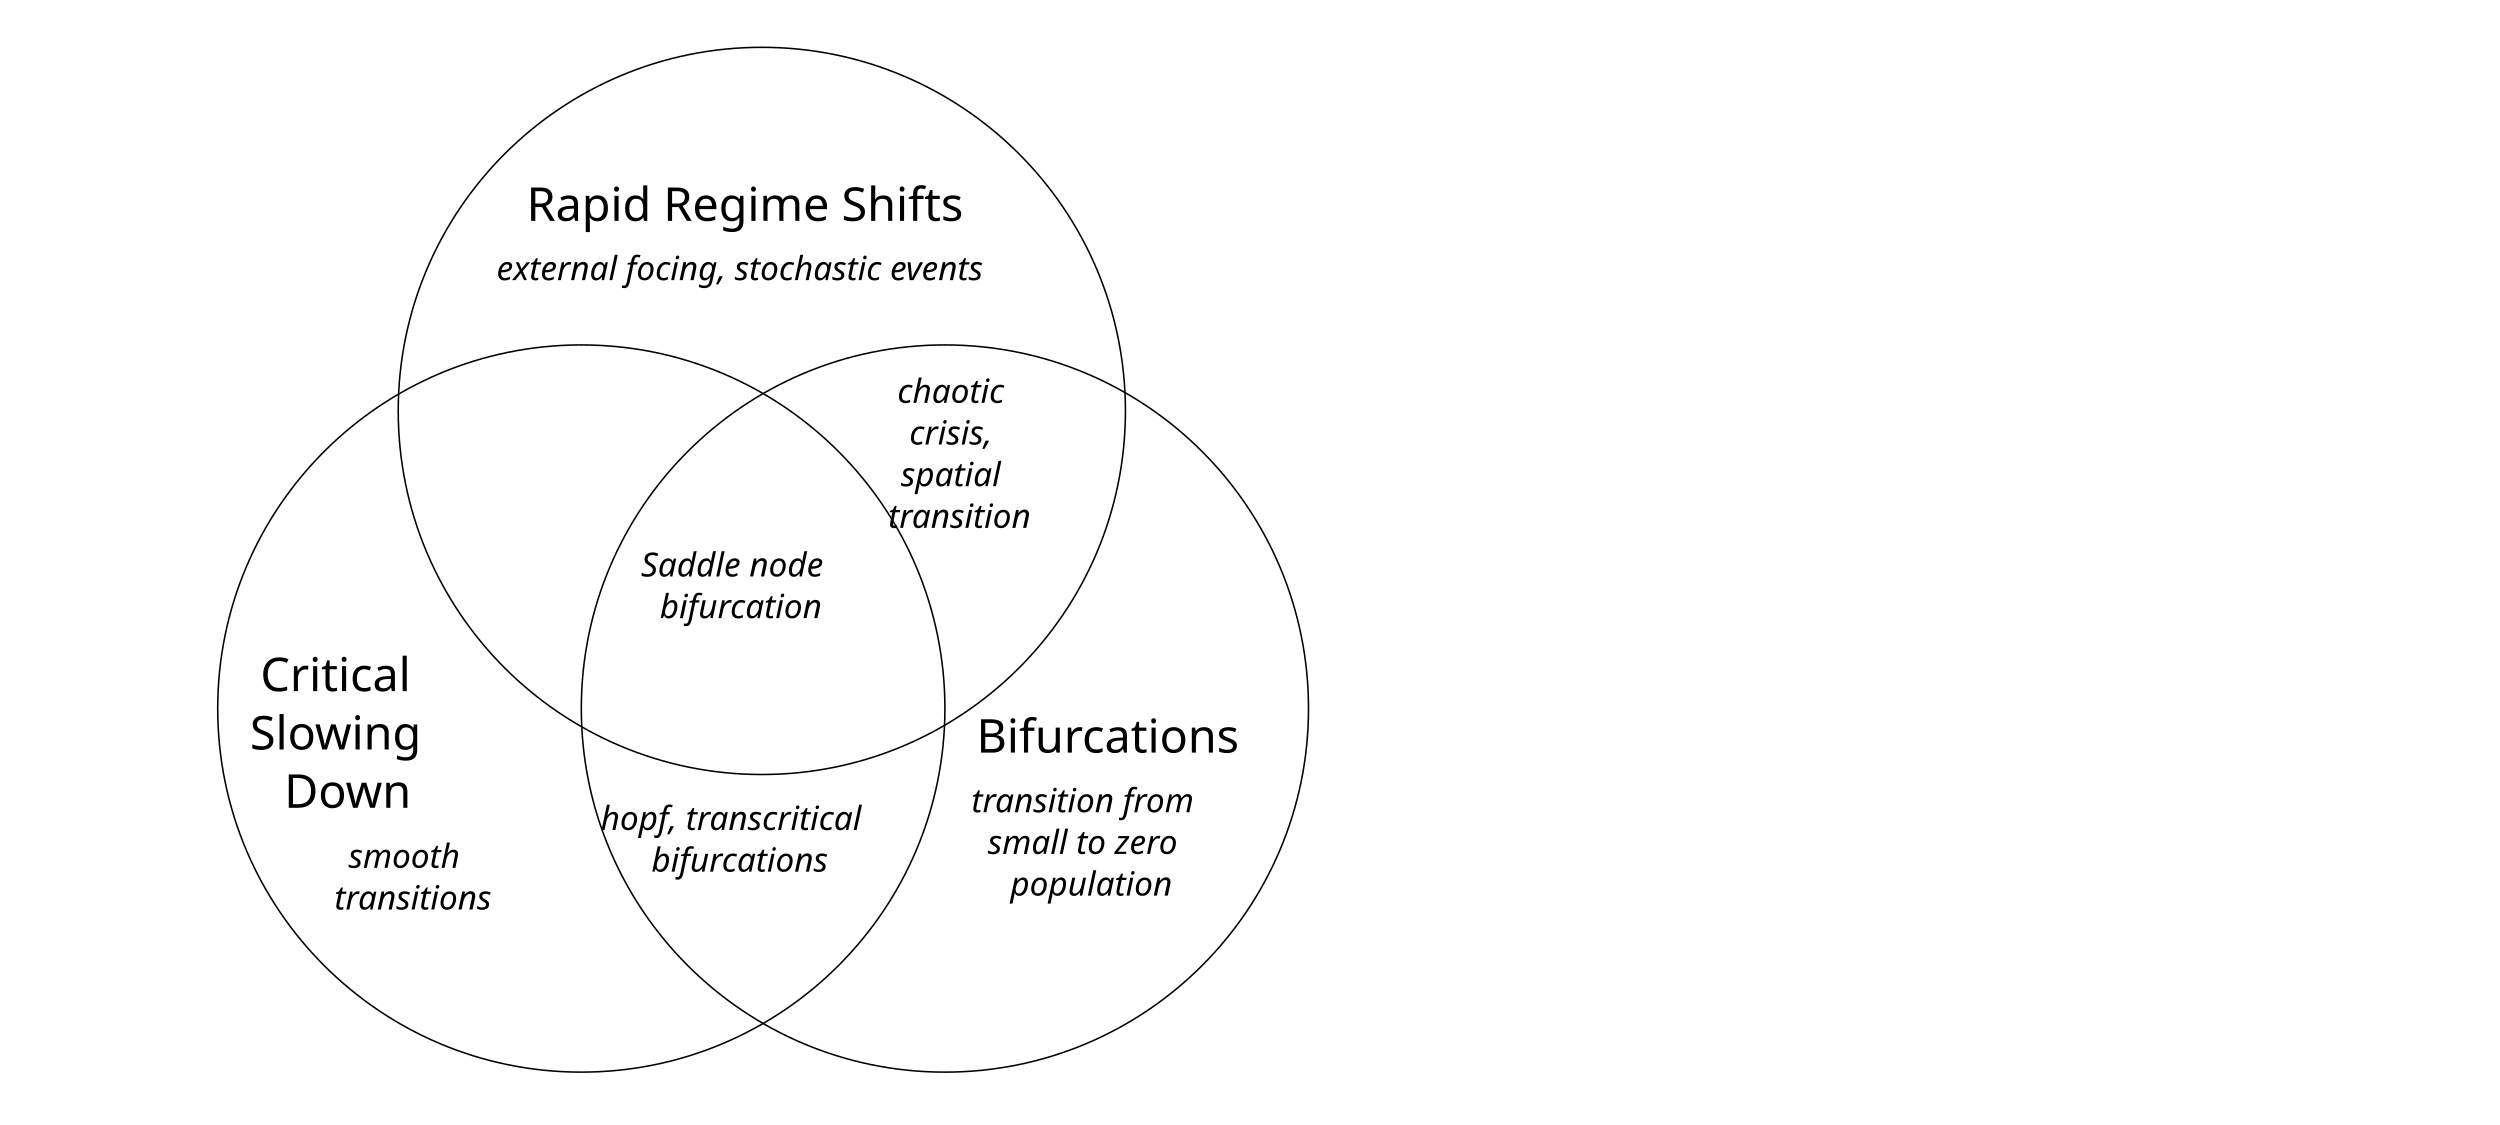
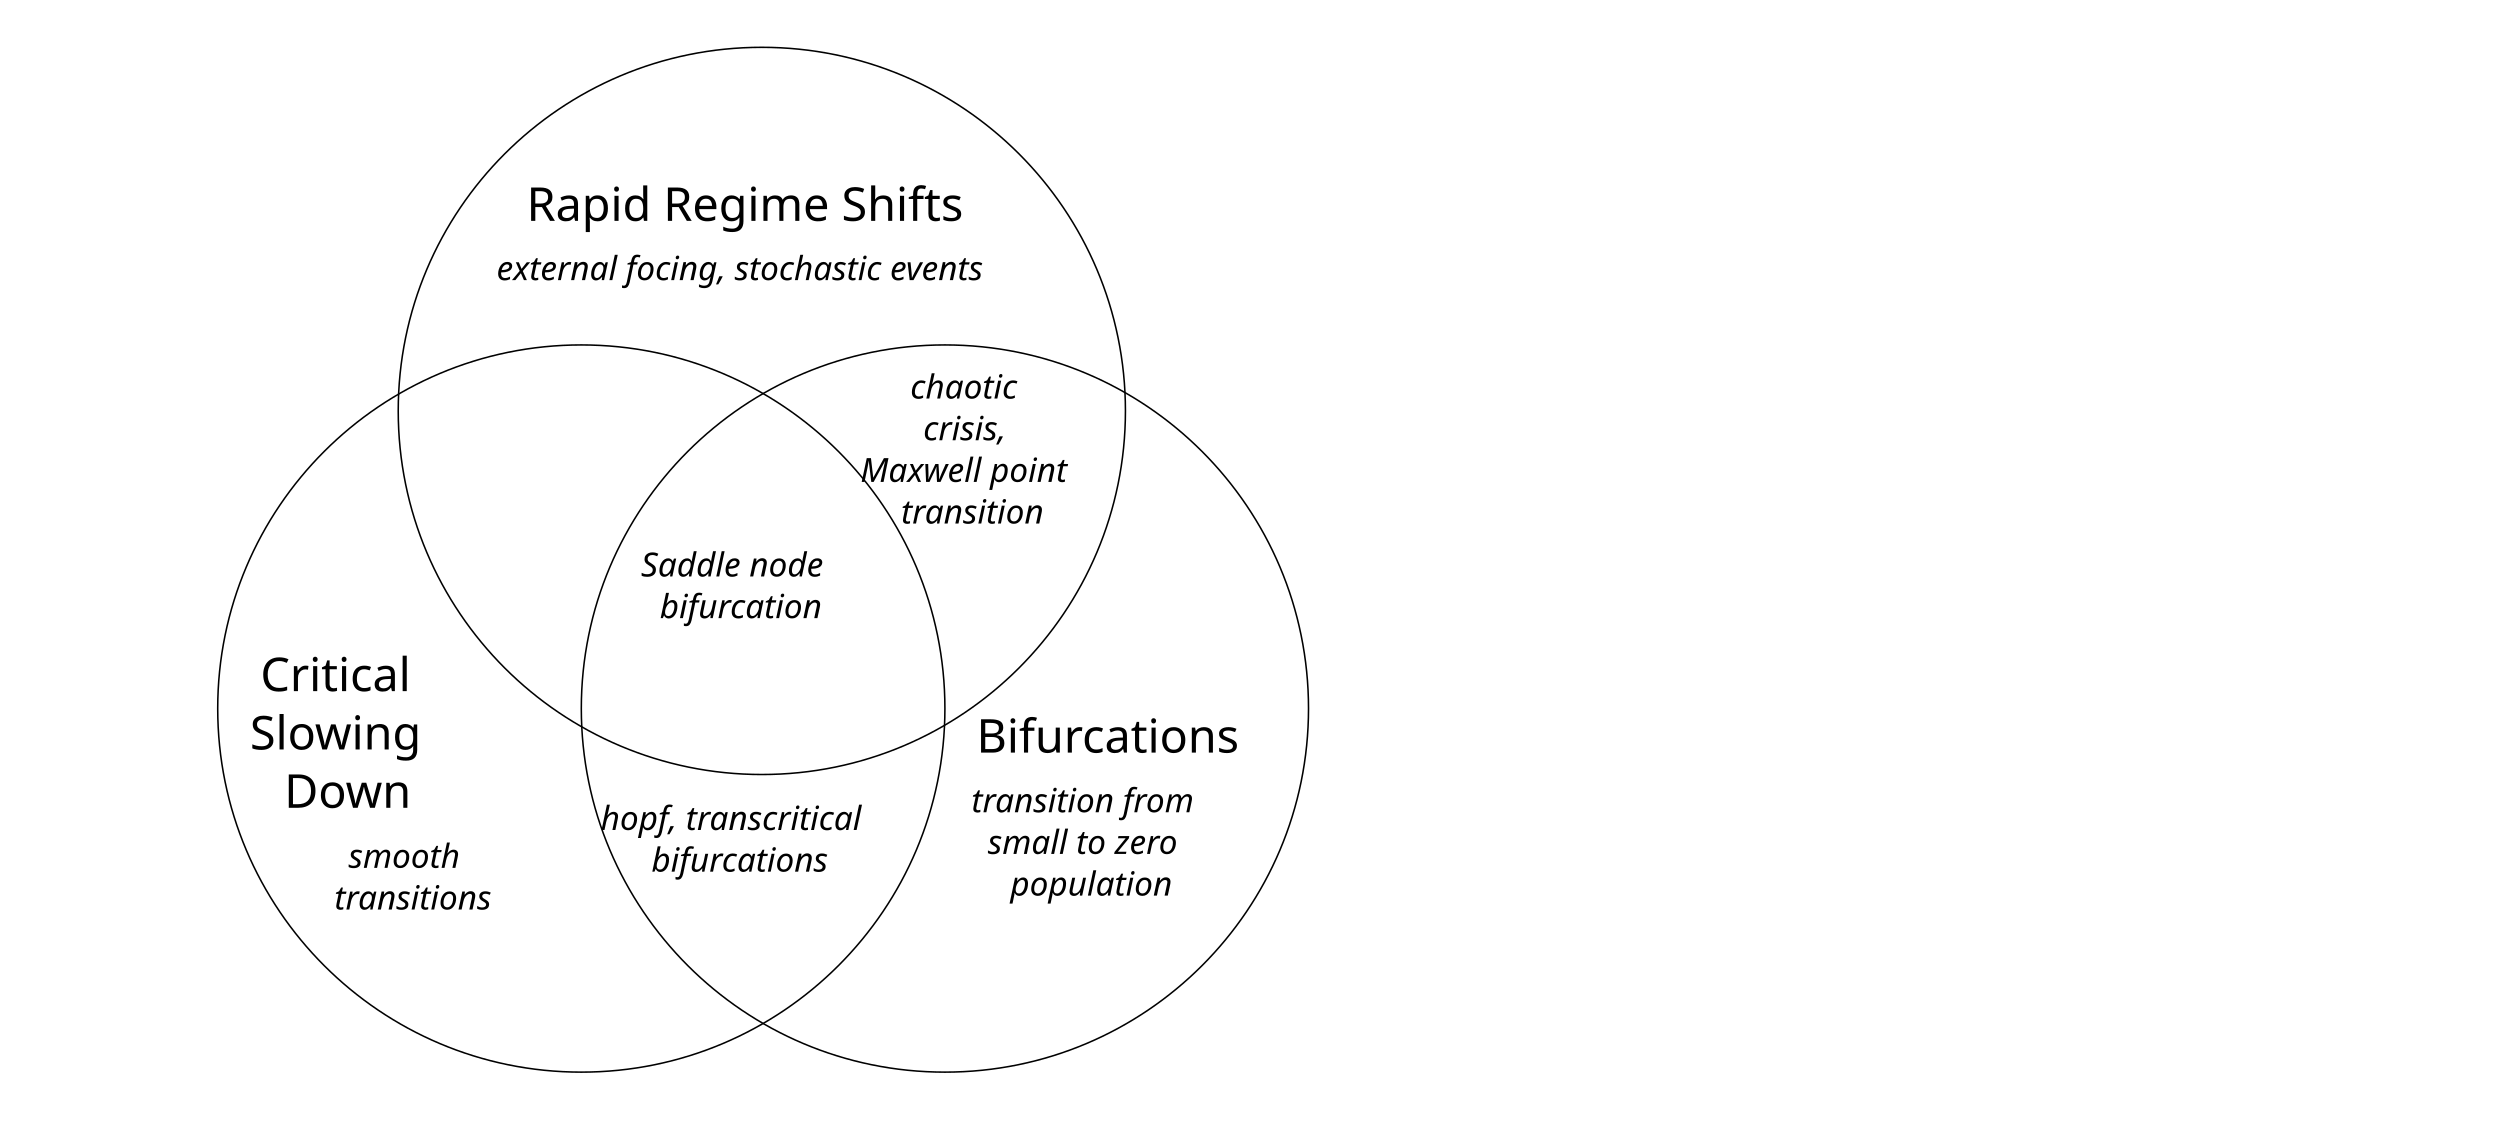
<svg xmlns="http://www.w3.org/2000/svg" id="svg2" version="1.1" width="1500" height="675" xml:space="preserve">
  <defs id="defs6">
    <clipPath clipPathUnits="userSpaceOnUse" id="clipPath18">
      <path d="m 0,2.324581e-5 720,0 0,540 L 0,540 0,2.324581e-5 z" id="path20" />
    </clipPath>
  </defs>
  <g id="g10" transform="matrix(1.25,0,0,-1.25,0,675)">
    <g id="g12" />
    <flowRoot xml:space="preserve" id="flowRoot3249" style="font-size:32px;font-style:normal;font-weight:normal;line-height:125%;letter-spacing:0px;word-spacing:0px;fill:#000000;fill-opacity:1;stroke:none;font-family:Sans" transform="matrix(0.8,0,0,-0.8,706.9077,503.7433)">
      <flowRegion id="flowRegion3251">
        <rect id="rect3253" width="383.141" height="991.042" x="-65.93" y="-2.184" />
      </flowRegion>
      <flowPara style="font-size:32px;font-style:normal;font-variant:normal;font-weight:normal;font-stretch:normal;font-family:Sans;-inkscape-font-specification:Sans" id="flowPara4715">I</flowPara>
-       <flowPara style="font-size:14px;font-style:normal;font-variant:normal;font-weight:normal;font-stretch:normal;font-family:Sans;-inkscape-font-specification:Sans" id="flowPara4717">Carpenter, Bennett, and Peterson (2006)</flowPara>
+       <flowPara style="font-size:14px;font-style:normal;font-variant:normal;font-weight:normal;font-stretch:normal;font-family:Sans;-inkscape-font-specification:Sans" id="flowPara4717">Carpenter and Brock (2006)</flowPara>
      <flowPara style="font-size:14px;font-style:normal;font-variant:normal;font-weight:normal;font-stretch:normal;font-family:Sans;-inkscape-font-specification:Sans" id="flowPara3546">Dakos et al. (2008)</flowPara>
      <flowPara style="font-size:14px;font-style:normal;font-variant:normal;font-weight:normal;font-stretch:normal;font-family:Sans;-inkscape-font-specification:Sans" id="flowPara3540">Guttal and Jayaprakash (2008)</flowPara>
      <flowPara style="font-size:14px;font-style:normal;font-variant:normal;font-weight:normal;font-stretch:normal;font-family:Sans;-inkscape-font-specification:Sans" id="flowPara3548">Dakos et al. (2009)</flowPara>
      <flowPara style="font-size:14px;font-style:normal;font-variant:normal;font-weight:normal;font-stretch:normal;font-family:Sans;-inkscape-font-specification:Sans" id="flowPara3544">Scheffer et al. (2009)</flowPara>
      <flowPara id="flowPara3263" style="font-size:14px;font-style:normal;font-variant:normal;font-weight:normal;font-stretch:normal;font-family:Sans;-inkscape-font-specification:Sans">Carpenter (2011)</flowPara>
      <flowPara style="font-size:14px;font-style:normal;font-variant:normal;font-weight:normal;font-stretch:normal;font-family:Sans;-inkscape-font-specification:Sans" id="flowPara3550">Seekell, Carpenter, and Pace (2011)</flowPara>
      <flowPara style="font-size:14px;font-style:normal;font-variant:normal;font-weight:normal;font-stretch:normal;font-family:Sans;-inkscape-font-specification:Sans" id="flowPara3371">Veraart et al. (2011)</flowPara>
      <flowPara style="font-size:14px;font-style:normal;font-variant:normal;font-weight:normal;font-stretch:normal;font-family:Sans;-inkscape-font-specification:Sans" id="flowPara3373">Boettiger and Hastings (2012)</flowPara>
      <flowPara style="font-size:14px;font-style:normal;font-variant:normal;font-weight:normal;font-stretch:normal;font-family:Sans;-inkscape-font-specification:Sans" id="flowPara3560">Brock and Carpenter (2012)</flowPara>
      <flowPara style="font-size:14px;font-style:normal;font-variant:normal;font-weight:normal;font-stretch:normal;font-family:Sans;-inkscape-font-specification:Sans" id="flowPara3556">Dai et al. (2012) </flowPara>
      <flowPara style="font-size:14px;font-style:normal;font-variant:normal;font-weight:normal;font-stretch:normal;font-family:Sans;-inkscape-font-specification:Sans" id="flowPara3375">Dakos et al. (2012)</flowPara>
      <flowPara style="font-size:14px;font-style:normal;font-variant:normal;font-weight:normal;font-stretch:normal;font-family:Sans;-inkscape-font-specification:Sans" id="flowPara3566">Lade and Gross (2012) </flowPara>
      <flowPara style="font-size:14px;font-style:normal;font-variant:normal;font-weight:normal;font-stretch:normal;font-family:Sans;-inkscape-font-specification:Sans" id="flowPara3381">Perretti and Munch (2012)</flowPara>
      <flowPara style="font-size:14px;font-style:normal;font-variant:normal;font-weight:normal;font-stretch:normal;font-family:Sans;-inkscape-font-specification:Sans" id="flowPara3570">Scheffer et al. (2012)</flowPara>
      <flowPara style="font-size:14px;font-style:normal;font-variant:normal;font-weight:normal;font-stretch:normal;font-family:Sans;-inkscape-font-specification:Sans" id="flowPara3572">Wang et al. (2012)</flowPara>
      <flowPara style="font-size:12px;font-style:normal;font-variant:normal;font-weight:normal;font-stretch:normal;font-family:Sans;-inkscape-font-specification:Sans" id="flowPara3383" />
      <flowPara style="font-size:32px;font-style:normal;font-variant:normal;font-weight:normal;font-stretch:normal;font-family:Sans;-inkscape-font-specification:Sans" id="flowPara4703">II</flowPara>
      <flowPara style="font-size:14px;font-style:normal;font-variant:normal;font-weight:normal;font-stretch:normal;font-family:Sans;-inkscape-font-specification:Sans" id="flowPara3401">Hastings et al. (1993)</flowPara>
      <flowPara style="font-size:14px;font-style:normal;font-variant:normal;font-weight:normal;font-stretch:normal;font-family:Sans;-inkscape-font-specification:Sans" id="flowPara3596">Schreiber (2003) </flowPara>
      <flowPara style="font-size:14px;font-style:normal;font-variant:normal;font-weight:normal;font-stretch:normal;font-family:Sans;-inkscape-font-specification:Sans" id="flowPara3590">Rietkerk and van de Koppel (2008)</flowPara>
      <flowPara style="font-size:14px;font-style:normal;font-variant:normal;font-weight:normal;font-stretch:normal;font-family:Sans;-inkscape-font-specification:Sans" id="flowPara3598">Schreiber and Rudolf (2008)</flowPara>
      <flowPara style="font-size:14px;font-style:normal;font-variant:normal;font-weight:normal;font-stretch:normal;font-family:Sans;-inkscape-font-specification:Sans" id="flowPara3405">Hastings and Wysham (2010)</flowPara>
      <flowPara style="font-size:14px;font-style:normal;font-variant:normal;font-weight:normal;font-stretch:normal;font-family:Sans;-inkscape-font-specification:Sans" id="flowPara3600">Bel, Hagberg, and Meron (2012)</flowPara>
      <flowPara style="font-size:12px;font-style:normal;font-variant:normal;font-weight:normal;font-stretch:normal;font-family:Sans;-inkscape-font-specification:Sans" id="flowPara3594" />
      <flowPara style="font-size:12px;font-style:normal;font-variant:normal;font-weight:normal;font-stretch:normal;font-family:Sans;-inkscape-font-specification:Sans" id="flowPara3407" />
      <flowPara style="font-size:12px;font-style:normal;font-variant:normal;font-weight:normal;font-stretch:normal;font-family:Sans;-inkscape-font-specification:Sans" id="flowPara3409" />
      <flowPara style="font-size:12px;font-style:normal;font-variant:normal;font-weight:normal;font-stretch:normal;font-family:Sans;-inkscape-font-specification:Sans" id="flowPara3411" />
      <flowPara style="font-size:12px" id="flowPara3447" />
      <flowPara id="flowPara3265" style="font-size:12px" />
      <flowPara id="flowPara3267" style="font-size:12px" />
      <flowPara id="flowPara3269" style="font-size:12px" />
      <flowPara id="flowPara3271" style="font-size:12px" />
      <flowPara id="flowPara3273" style="font-size:12px" />
      <flowPara id="flowPara3275" style="font-size:12px" />
      <flowPara id="flowPara3277" style="font-size:12px" />
      <flowPara id="flowPara3279" style="font-size:12px" />
      <flowPara id="flowPara3281" style="font-size:12px" />
      <flowPara id="flowPara3283" style="font-size:12px" />
      <flowPara id="flowPara3285" style="font-size:12px" />
      <flowPara id="flowPara3287" style="font-size:12px" />
      <flowPara id="flowPara3289" style="font-size:12px" />
      <flowPara id="flowPara3291" style="font-size:12px" />
      <flowPara id="flowPara3293" style="font-size:12px" />
      <flowPara id="flowPara3295" style="font-size:12px" />
      <flowPara id="flowPara3297" style="font-size:12px" />
      <flowPara id="flowPara3299" style="font-size:12px" />
      <flowPara id="flowPara3301" style="font-size:12px" />
      <flowPara id="flowPara3303" style="font-size:12px" />
      <flowPara id="flowPara3305" style="font-size:12px" />
      <flowPara id="flowPara3307" style="font-size:12px" />
      <flowPara id="flowPara3309" style="font-size:12px" />
      <flowPara id="flowPara3311" style="font-size:12px" />
      <flowPara id="flowPara3313" style="font-size:12px" />
      <flowPara id="flowPara3315" style="font-size:12px" />
      <flowPara id="flowPara3317" style="font-size:12px" />
      <flowPara id="flowPara3319" style="font-size:12px" />
      <flowPara id="flowPara3321" style="font-size:12px" />
      <flowPara id="flowPara3323" style="font-size:12px" />
      <flowPara id="flowPara3325" style="font-size:12px" />
      <flowPara id="flowPara3327" style="font-size:12px" />
      <flowPara id="flowPara3329" style="font-size:12px" />
      <flowPara id="flowPara3331" style="font-size:12px" />
      <flowPara id="flowPara3333" style="font-size:12px" />
      <flowPara id="flowPara3335" style="font-size:12px" />
      <flowPara id="flowPara3337" style="font-size:12px" />
      <flowPara id="flowPara3339" style="font-size:12px" />
      <flowPara id="flowPara3341" style="font-size:12px" />
      <flowPara id="flowPara3343" style="font-size:12px" />
      <flowPara id="flowPara3345" style="font-size:12px" />
      <flowPara id="flowPara3347" style="font-size:12px" />
      <flowPara id="flowPara3349" style="font-size:12px" />
      <flowPara id="flowPara3351" style="font-size:12px" />
      <flowPara id="flowPara3353" style="font-size:12px" />
      <flowPara id="flowPara3355" style="font-size:12px" />
      <flowPara id="flowPara3357" style="font-size:12px" />
      <flowPara id="flowPara3359" style="font-size:12px" />
      <flowPara id="flowPara3361" style="font-size:12px" />
      <flowPara id="flowPara3363" style="font-size:12px" />
      <flowPara id="flowPara3365" style="font-size:12px" />
    </flowRoot>
    <g id="g24" transform="matrix(7.874014e-5,0,0,-7.874014e-5,187.9513,523.688)">
      <path d="M 40639.995,2297787.1 C 40639.995,1073644.4 1033004,81280.395 2257147,81280.395 c 1224143,0 2216507,992364.005 2216507,2216506.705 C 4473654,3521930 3481290,4514294 2257147,4514294 1033004,4514294 40639.995,3521930 40639.995,2297787.1 z" style="fill:none;stroke:#000000;stroke-width:9525;stroke-linecap:butt;stroke-linejoin:round;stroke-miterlimit:10;stroke-opacity:1;stroke-dasharray:none" id="path26" />
    </g>
    <g id="g28" transform="matrix(7.874014e-5,0,0,-7.874014e-5,104.5006,374.4317)">
      <path d="M -0.05,2216507 C -0.05,992363.9 992363.9,-0.148 2216507,-0.148 3440650,-0.148 4433014,992363.9 4433014,2216507 c 0,1224143 -992364,2216507 -2216507,2216507 C 992363.9,4433014 -0.05,3440650 -0.05,2216507 z" style="fill:none;stroke:#000000;stroke-width:9525;stroke-linecap:butt;stroke-linejoin:round;stroke-miterlimit:10;stroke-opacity:1;stroke-dasharray:none" id="path30" />
    </g>
    <g id="g32" transform="matrix(7.874014e-5,0,0,-7.874014e-5,279.0286,374.4317)">
      <path d="M -0.139,2216507 C -0.139,992363.9 992363.9,-0.148 2216507,-0.148 3440650,-0.148 4433014,992363.9 4433014,2216507 c 0,1224143 -992364,2216507 -2216507,2216507 C 992363.9,4433014 -0.139,3440650 -0.139,2216507 z" style="fill:none;stroke:#000000;stroke-width:9525;stroke-linecap:butt;stroke-linejoin:round;stroke-miterlimit:10;stroke-opacity:1;stroke-dasharray:none" id="path34" />
    </g>
    <g id="g168" transform="translate(355.2669,216.0774)">
      <text transform="matrix(1,0,0,-1,0,-18)" id="text170">
        <tspan style="font-size:18px;font-variant:normal;font-weight:300;writing-mode:lr-tb;fill:#000000;fill-opacity:1;fill-rule:nonzero;stroke:none;font-family:Lato;-inkscape-font-specification:Lato-Light" id="tspan172" x="0" y="0" />
      </text>
      <text transform="matrix(1,0,0,-1,21.24,-18)" id="text174">
        <tspan style="font-size:18px;font-variant:normal;font-weight:300;writing-mode:lr-tb;fill:#000000;fill-opacity:1;fill-rule:nonzero;stroke:none;font-family:Lato;-inkscape-font-specification:Lato-Light" x="0" y="0" id="tspan176"> </tspan>
      </text>
    </g>
    <g id="g178" transform="translate(465.8463,287.0844)">
      <text transform="matrix(1,0,0,-1,0,-18)" id="text180">
        <tspan style="font-size:18px;font-variant:normal;font-weight:300;writing-mode:lr-tb;fill:#000000;fill-opacity:1;fill-rule:nonzero;stroke:none;font-family:Lato;-inkscape-font-specification:Lato-Light" id="tspan182" x="0" y="0" />
      </text>
      <text transform="matrix(1,0,0,-1,21.24,-18)" id="text184">
        <tspan style="font-size:18px;font-variant:normal;font-weight:300;writing-mode:lr-tb;fill:#000000;fill-opacity:1;fill-rule:nonzero;stroke:none;font-family:Lato;-inkscape-font-specification:Lato-Light" x="0" y="0" id="tspan186"> </tspan>
      </text>
    </g>
    <g id="g188" transform="translate(355.2669,110.8597)">
      <text transform="matrix(1,0,0,-1,0,-18)" id="text190">
        <tspan style="font-size:18px;font-variant:normal;font-weight:300;writing-mode:lr-tb;fill:#000000;fill-opacity:1;fill-rule:nonzero;stroke:none;font-family:Lato;-inkscape-font-specification:Lato-Light" x="0" y="0" id="tspan192" />
      </text>
      <text transform="matrix(1,0,0,-1,21.24,-18)" id="text194">
        <tspan style="font-size:18px;font-variant:normal;font-weight:300;writing-mode:lr-tb;fill:#000000;fill-opacity:1;fill-rule:nonzero;stroke:none;font-family:Lato;-inkscape-font-specification:Lato-Light" x="0" y="0" id="tspan196"> </tspan>
      </text>
    </g>
    <g id="g198" transform="translate(217.3797,75.88024)">
      <text transform="matrix(1,0,0,-1,0,-18)" id="text200">
        <tspan style="font-size:18px;font-variant:normal;font-weight:300;writing-mode:lr-tb;fill:#000000;fill-opacity:1;fill-rule:nonzero;stroke:none;font-family:Lato;-inkscape-font-specification:Lato-Light" x="0" id="tspan202" y="0" />
      </text>
      <text transform="matrix(1,0,0,-1,21.24,-18)" id="text204">
        <tspan style="font-size:18px;font-variant:normal;font-weight:300;writing-mode:lr-tb;fill:#000000;fill-opacity:1;fill-rule:nonzero;stroke:none;font-family:Lato;-inkscape-font-specification:Lato-Light" x="0" y="0" id="tspan206"> </tspan>
      </text>
    </g>
    <g id="g208" transform="translate(354.5861,395.3481)">
      <text transform="matrix(1,0,0,-1,0,-18)" id="text210">
        <tspan style="font-size:18px;font-variant:normal;font-weight:300;writing-mode:lr-tb;fill:#000000;fill-opacity:1;fill-rule:nonzero;stroke:none;font-family:Lato;-inkscape-font-specification:Lato-Light" id="tspan212" x="0" y="0" />
      </text>
      <text transform="matrix(1,0,0,-1,21.24,-18)" id="text214">
        <tspan style="font-size:18px;font-variant:normal;font-weight:300;writing-mode:lr-tb;fill:#000000;fill-opacity:1;fill-rule:nonzero;stroke:none;font-family:Lato;-inkscape-font-specification:Lato-Light" x="0" y="0" id="tspan216"> </tspan>
      </text>
    </g>
    <g id="g218" transform="translate(522.3455,87.90616)">
      <text transform="matrix(1,0,0,-1,0,-18)" id="text220">
        <tspan style="font-size:18px;font-variant:normal;font-weight:300;writing-mode:lr-tb;fill:#000000;fill-opacity:1;fill-rule:nonzero;stroke:none;font-family:Lato;-inkscape-font-specification:Lato-Light" x="0" y="0" id="tspan222" />
      </text>
      <text transform="matrix(1,0,0,-1,21.24,-18)" id="text224">
        <tspan style="font-size:18px;font-variant:normal;font-weight:300;writing-mode:lr-tb;fill:#000000;fill-opacity:1;fill-rule:nonzero;stroke:none;font-family:Lato;-inkscape-font-specification:Lato-Light" x="0" y="0" id="tspan226"> </tspan>
      </text>
    </g>
    <flowRoot xml:space="preserve" id="flowRoot3209" style="font-size:32px;font-style:normal;font-variant:normal;font-weight:normal;font-stretch:normal;text-align:start;line-height:125%;letter-spacing:0px;word-spacing:0px;writing-mode:lr-tb;text-anchor:start;fill:#000000;fill-opacity:1;stroke:none;font-family:Sans;-inkscape-font-specification:Sans" transform="matrix(0.8,0,0,-0.8,11.0606,542.3314)">
      <flowRegion id="flowRegion3211">
        <rect id="rect3213" width="52.151" height="44.249" x="429.061" y="179.565" style="font-size:32px;font-style:normal;font-variant:normal;font-weight:normal;font-stretch:normal;text-align:start;line-height:125%;writing-mode:lr-tb;text-anchor:start;font-family:Sans;-inkscape-font-specification:Sans" />
      </flowRegion>
      <flowPara id="flowPara3215">VI</flowPara>
    </flowRoot>
    <flowRoot xml:space="preserve" id="flowRoot3217" style="font-size:32px;font-style:normal;font-variant:normal;font-weight:normal;font-stretch:normal;text-align:start;line-height:125%;letter-spacing:0px;word-spacing:0px;writing-mode:lr-tb;text-anchor:start;fill:#000000;fill-opacity:1;stroke:none;font-family:Sans;-inkscape-font-specification:Sans" transform="matrix(0.8,0,0,-0.8,19.41608,522.022)">
      <flowRegion id="flowRegion3219">
        <rect id="rect3221" width="65.584" height="52.941" x="558.648" y="308.363" style="font-size:32px;font-style:normal;font-variant:normal;font-weight:normal;font-stretch:normal;text-align:start;line-height:125%;writing-mode:lr-tb;text-anchor:start;font-family:Sans;-inkscape-font-specification:Sans" />
      </flowRegion>
      <flowPara id="flowPara3223">II</flowPara>
    </flowRoot>
    <flowRoot xml:space="preserve" id="flowRoot3225" style="font-size:32px;font-style:normal;font-variant:normal;font-weight:normal;font-stretch:normal;text-align:start;line-height:125%;letter-spacing:0px;word-spacing:0px;writing-mode:lr-tb;text-anchor:start;fill:#000000;fill-opacity:1;stroke:none;font-family:Sans;-inkscape-font-specification:Sans" transform="matrix(0.8,0,0,-0.8,-15.92508,366.9649)">
      <flowRegion id="flowRegion3227">
        <rect id="rect3229" width="75.856" height="70.325" x="667.691" y="340.759" style="font-size:32px;font-style:normal;font-variant:normal;font-weight:normal;font-stretch:normal;text-align:start;line-height:125%;writing-mode:lr-tb;text-anchor:start;font-family:Sans;-inkscape-font-specification:Sans" />
      </flowRegion>
      <flowPara id="flowPara3231">V</flowPara>
    </flowRoot>
    <flowRoot xml:space="preserve" id="flowRoot3233" style="font-size:32px;font-style:normal;font-variant:normal;font-weight:normal;font-stretch:normal;text-align:start;line-height:125%;letter-spacing:0px;word-spacing:0px;writing-mode:lr-tb;text-anchor:start;fill:#000000;fill-opacity:1;stroke:none;font-family:Sans;-inkscape-font-specification:Sans" transform="matrix(0.8,0,0,-0.8,28.80435,525.1458)">
      <flowRegion id="flowRegion3235">
        <rect id="rect3237" width="71.905" height="44.249" x="406.936" y="518.547" style="font-size:32px;font-style:normal;font-variant:normal;font-weight:normal;font-stretch:normal;text-align:start;line-height:125%;writing-mode:lr-tb;text-anchor:start;font-family:Sans;-inkscape-font-specification:Sans" />
      </flowRegion>
      <flowPara id="flowPara3239">III</flowPara>
    </flowRoot>
    <flowRoot xml:space="preserve" id="flowRoot3241" style="font-size:32px;font-style:normal;font-variant:normal;font-weight:normal;font-stretch:normal;text-align:start;line-height:125%;letter-spacing:0px;word-spacing:0px;writing-mode:lr-tb;text-anchor:start;fill:#000000;fill-opacity:1;stroke:none;font-family:Sans;-inkscape-font-specification:Sans" transform="matrix(0.8,0,0,-0.8,-20.53604,562.2498)">
      <flowRegion id="flowRegion3243">
        <rect id="rect3245" width="80.597" height="48.99" x="285.25" y="588.872" style="font-size:32px;font-style:normal;font-variant:normal;font-weight:normal;font-stretch:normal;text-align:start;line-height:125%;writing-mode:lr-tb;text-anchor:start;font-family:Sans;-inkscape-font-specification:Sans" />
      </flowRegion>
      <flowPara id="flowPara3247">IV</flowPara>
    </flowRoot>
    <flowRoot xml:space="preserve" id="flowRoot3217-2" style="font-size:32px;font-style:normal;font-variant:normal;font-weight:normal;font-stretch:normal;text-align:start;line-height:125%;letter-spacing:0px;word-spacing:0px;writing-mode:lr-tb;text-anchor:start;fill:#000000;fill-opacity:1;stroke:none;font-family:Sans;-inkscape-font-specification:Sans" transform="matrix(0.8,0,0,-0.8,-85.02065,477.4183)">
      <flowRegion id="flowRegion3219-2">
        <rect id="rect3221-3" width="65.584" height="52.941" x="558.648" y="308.363" style="font-size:32px;font-style:normal;font-variant:normal;font-weight:normal;font-stretch:normal;text-align:start;line-height:125%;writing-mode:lr-tb;text-anchor:start;font-family:Sans;-inkscape-font-specification:Sans" />
      </flowRegion>
      <flowPara id="flowPara3223-7">I</flowPara>
    </flowRoot>
    <flowRoot xml:space="preserve" id="flowRoot4517" style="font-size:32px;font-style:normal;font-weight:normal;line-height:125%;letter-spacing:0px;word-spacing:0px;fill:#000000;fill-opacity:1;stroke:none;font-family:Sans" transform="matrix(0.8,0,0,-0.8,0,540)">
      <flowRegion id="flowRegion4519">
        <rect id="rect4521" width="32.812" height="54.688" x="-271.875" y="-75" />
      </flowRegion>
      <flowPara id="flowPara4523" />
    </flowRoot>
    <flowRoot xml:space="preserve" id="flowRoot4667" style="font-size:12px;font-style:normal;font-weight:normal;line-height:125%;letter-spacing:0px;word-spacing:0px;fill:#000000;fill-opacity:1;stroke:none;font-family:Sans" transform="matrix(0.8,0,0,-0.8,0,540)">
      <flowRegion id="flowRegion4669">
        <rect id="rect4671" width="286.275" height="192.157" x="390.196" y="-103.431" style="font-size:12px" />
      </flowRegion>
      <flowPara id="flowPara4673" />
    </flowRoot>
    <flowRoot xml:space="preserve" id="flowRoot3249-0" style="font-size:32px;font-style:normal;font-weight:normal;line-height:125%;letter-spacing:0px;word-spacing:0px;fill:#000000;fill-opacity:1;stroke:none;font-family:Sans" transform="matrix(0.8,0,0,-0.8,951.5443,503.7433)">
      <flowRegion id="flowRegion3251-3">
        <rect id="rect3253-5" width="254.327" height="407.992" x="-65.93" y="-2.184" />
      </flowRegion>
      <flowPara style="font-size:32px;font-style:normal;font-variant:normal;font-weight:normal;font-stretch:normal;font-family:Sans;-inkscape-font-specification:Sans" id="flowPara4705-8">III</flowPara>
      <flowPara style="font-size:14px;font-style:normal;font-variant:normal;font-weight:normal;font-stretch:normal;font-family:Sans;-inkscape-font-specification:Sans" id="flowPara3451-1">Chisholm and Filotas (2009)</flowPara>
      <flowPara style="font-size:14px;font-style:normal;font-variant:normal;font-weight:normal;font-stretch:normal;font-family:Sans;-inkscape-font-specification:Sans" id="flowPara3602">Drake and Griffen (2010)</flowPara>
      <flowPara style="font-size:14px;font-style:normal;font-variant:normal;font-weight:normal;font-stretch:normal;font-family:Sans;-inkscape-font-specification:Sans" id="flowPara3417-4">Kéfi et al. (2012)</flowPara>
      <flowPara style="font-size:14px;font-style:normal;font-variant:normal;font-weight:normal;font-stretch:normal;font-family:Sans;-inkscape-font-specification:Sans" id="flowPara3614" />
      <flowPara style="font-size:32px;font-style:normal;font-variant:normal;font-weight:normal;font-stretch:normal;font-family:Sans;-inkscape-font-specification:Sans" id="flowPara3421-4">IV </flowPara>
      <flowPara style="font-size:14px;font-style:normal;font-variant:normal;font-weight:normal;font-stretch:normal;font-family:Sans;-inkscape-font-specification:Sans" id="flowPara4699-6">Kéfi et al. (2012)</flowPara>
      <flowPara style="font-size:12px;font-style:normal;font-variant:normal;font-weight:normal;font-stretch:normal;font-family:Sans;-inkscape-font-specification:Sans" id="flowPara3423-7" />
      <flowPara style="font-size:32px;font-style:normal;font-variant:normal;font-weight:normal;font-stretch:normal;font-family:Sans;-inkscape-font-specification:Sans" id="flowPara3425-2">V</flowPara>
      <flowPara style="font-size:14px;font-style:normal;font-variant:normal;font-weight:normal;font-stretch:normal;font-family:Sans;-inkscape-font-specification:Sans" id="flowPara3431-5">(none)</flowPara>
      <flowPara style="font-size:32px;font-style:normal;font-variant:normal;font-weight:normal;font-stretch:normal;font-family:Sans;-inkscape-font-specification:Sans" id="flowPara3435-4" />
      <flowPara style="font-size:32px;font-style:normal;font-variant:normal;font-weight:normal;font-stretch:normal;font-family:Sans;-inkscape-font-specification:Sans" id="flowPara4848-2">VI</flowPara>
      <flowPara style="font-size:14px;font-style:normal;font-variant:normal;font-weight:normal;font-stretch:normal;font-family:Sans;-inkscape-font-specification:Sans" id="flowPara3427-9">Scheffer et al. (2001)</flowPara>
      <flowPara style="font-size:14px;font-style:normal;font-variant:normal;font-weight:normal;font-stretch:normal;font-family:Sans;-inkscape-font-specification:Sans" id="flowPara3604">Williams, Blois, and Shuman (2011)</flowPara>
      <flowPara style="font-size:14px;font-style:normal;font-variant:normal;font-weight:normal;font-stretch:normal;font-family:Sans;-inkscape-font-specification:Sans" id="flowPara3606">Schooler et al. (2011)</flowPara>
      <flowPara style="font-size:14px;font-style:normal;font-variant:normal;font-weight:normal;font-stretch:normal;font-family:Sans;-inkscape-font-specification:Sans" id="flowPara3437-8">Barnosky et al. (2012)</flowPara>
      <flowPara style="font-size:14px;font-style:normal;font-variant:normal;font-weight:normal;font-stretch:normal;font-family:Sans;-inkscape-font-specification:Sans" id="flowPara3439-0">Di Lorenzo and Ohman (2013)</flowPara>
      <flowPara style="font-size:14px;font-style:normal;font-variant:normal;font-weight:normal;font-stretch:normal;font-family:Sans;-inkscape-font-specification:Sans" id="flowPara3441-8">Doney and Sailley (2013)</flowPara>
      <flowPara style="font-size:12px;font-style:normal;font-variant:normal;font-weight:normal;font-stretch:normal;font-family:Sans;-inkscape-font-specification:Sans" id="flowPara3443-2" />
      <flowPara style="font-size:12px;font-style:normal;font-variant:normal;font-weight:normal;font-stretch:normal;font-family:Sans;-inkscape-font-specification:Sans" id="flowPara3445-1" />
      <flowPara style="font-size:12px;font-style:normal;font-variant:normal;font-weight:normal;font-stretch:normal;font-family:Sans;-inkscape-font-specification:Sans" id="flowPara3447-2"> Ditlevsen and Johnsen (2010)</flowPara>
      <flowPara id="flowPara3265-5" style="font-size:12px" />
      <flowPara id="flowPara3267-4" style="font-size:12px" />
      <flowPara id="flowPara3269-2" style="font-size:12px" />
      <flowPara id="flowPara3271-1" style="font-size:12px" />
      <flowPara id="flowPara3273-5" style="font-size:12px" />
      <flowPara id="flowPara3275-9" style="font-size:12px" />
      <flowPara id="flowPara3277-6" style="font-size:12px" />
      <flowPara id="flowPara3279-5" style="font-size:12px" />
      <flowPara id="flowPara3281-4" style="font-size:12px" />
      <flowPara id="flowPara3283-9" style="font-size:12px" />
      <flowPara id="flowPara3285-5" style="font-size:12px" />
      <flowPara id="flowPara3287-8" style="font-size:12px" />
      <flowPara id="flowPara3289-7" style="font-size:12px" />
      <flowPara id="flowPara3291-6" style="font-size:12px" />
      <flowPara id="flowPara3293-4" style="font-size:12px" />
      <flowPara id="flowPara3295-9" style="font-size:12px" />
      <flowPara id="flowPara3297-5" style="font-size:12px" />
      <flowPara id="flowPara3299-8" style="font-size:12px" />
      <flowPara id="flowPara3301-5" style="font-size:12px" />
      <flowPara id="flowPara3303-4" style="font-size:12px" />
      <flowPara id="flowPara3305-2" style="font-size:12px" />
      <flowPara id="flowPara3307-2" style="font-size:12px" />
      <flowPara id="flowPara3309-1" style="font-size:12px" />
      <flowPara id="flowPara3311-4" style="font-size:12px" />
      <flowPara id="flowPara3313-1" style="font-size:12px" />
      <flowPara id="flowPara3315-1" style="font-size:12px" />
      <flowPara id="flowPara3317-5" style="font-size:12px" />
      <flowPara id="flowPara3319-9" style="font-size:12px" />
      <flowPara id="flowPara3321-6" style="font-size:12px" />
      <flowPara id="flowPara3323-8" style="font-size:12px" />
      <flowPara id="flowPara3325-4" style="font-size:12px" />
      <flowPara id="flowPara3327-1" style="font-size:12px" />
      <flowPara id="flowPara3329-2" style="font-size:12px" />
      <flowPara id="flowPara3331-6" style="font-size:12px" />
      <flowPara id="flowPara3333-2" style="font-size:12px" />
      <flowPara id="flowPara3335-0" style="font-size:12px" />
      <flowPara id="flowPara3337-5" style="font-size:12px" />
      <flowPara id="flowPara3339-1" style="font-size:12px" />
      <flowPara id="flowPara3341-5" style="font-size:12px" />
      <flowPara id="flowPara3343-2" style="font-size:12px" />
      <flowPara id="flowPara3345-0" style="font-size:12px" />
      <flowPara id="flowPara3347-0" style="font-size:12px" />
      <flowPara id="flowPara3349-0" style="font-size:12px" />
      <flowPara id="flowPara3351-7" style="font-size:12px" />
      <flowPara id="flowPara3353-8" style="font-size:12px" />
      <flowPara id="flowPara3355-4" style="font-size:12px" />
      <flowPara id="flowPara3357-7" style="font-size:12px" />
      <flowPara id="flowPara3359-5" style="font-size:12px" />
      <flowPara id="flowPara3361-4" style="font-size:12px" />
      <flowPara id="flowPara3363-4" style="font-size:12px" />
      <flowPara id="flowPara3365-2" style="font-size:12px" />
    </flowRoot>
    <flowRoot xml:space="preserve" id="flowRoot5876" style="font-size:32px;font-style:normal;font-weight:normal;line-height:125%;letter-spacing:0px;word-spacing:0px;fill:#000000;fill-opacity:1;stroke:none;font-family:Sans" transform="matrix(0.8,0,0,-0.8,0,540)">
      <flowRegion id="flowRegion5878">
        <rect id="rect5880" width="23.729" height="47.458" x="393.22" y="168.22" />
      </flowRegion>
      <flowPara id="flowPara5882" />
    </flowRoot>
    <text xml:space="preserve" style="font-size:22.4px;font-style:normal;font-variant:normal;font-weight:normal;font-stretch:normal;text-align:start;line-height:125%;letter-spacing:0px;word-spacing:0px;writing-mode:lr-tb;text-anchor:start;fill:#000000;fill-opacity:1;stroke:none;font-family:Sans;-inkscape-font-specification:Sans" x="252.761" y="-433.986" id="text3381" transform="scale(1,-1)">
      <tspan id="tspan3383" x="252.761" y="-433.986">Rapid Regime Shifts</tspan>
    </text>
    <text xml:space="preserve" style="font-size:22.4px;font-style:normal;font-variant:normal;font-weight:normal;font-stretch:normal;text-align:center;line-height:125%;letter-spacing:0px;word-spacing:0px;writing-mode:lr-tb;text-anchor:middle;fill:#000000;fill-opacity:1;stroke:none;font-family:Sans;-inkscape-font-specification:Sans" x="181.454" y="-208.254" id="text3385" transform="scale(1,-1)">
      <tspan x="181.454" y="-208.254" id="tspan3424">Critical</tspan>
      <tspan x="181.454" y="-180.254" id="tspan3507">Slowing</tspan>
      <tspan x="181.454" y="-152.254" id="tspan3426">Down</tspan>
    </text>
    <text xml:space="preserve" style="font-size:22.4px;font-style:normal;font-variant:normal;font-weight:normal;font-stretch:normal;text-align:start;line-height:125%;letter-spacing:0px;word-spacing:0px;writing-mode:lr-tb;text-anchor:start;fill:#000000;fill-opacity:1;stroke:none;font-family:Sans;-inkscape-font-specification:Sans" x="468.735" y="-178.741" id="text3389" transform="scale(1,-1)">
      <tspan id="tspan3391" x="468.735" y="-178.741">Bifurcations</tspan>
    </text>
    <flowRoot xml:space="preserve" id="flowRoot3393" style="fill:black;stroke:none;stroke-opacity:1;stroke-width:1px;stroke-linejoin:miter;stroke-linecap:butt;fill-opacity:1;font-family:Sans;font-style:normal;font-weight:normal;font-size:40px;line-height:125%;letter-spacing:0px;word-spacing:0px">
      <flowRegion id="flowRegion3395">
        <rect id="rect3397" width="330.553" height="364.794" x="-279.192" y="-51.953" />
      </flowRegion>
      <flowPara id="flowPara3400" />
    </flowRoot>
    <text xml:space="preserve" style="font-size:16px;font-style:italic;font-variant:normal;font-weight:normal;font-stretch:normal;text-align:center;line-height:125%;letter-spacing:0px;word-spacing:0px;writing-mode:lr-tb;text-anchor:middle;fill:#000000;fill-opacity:1;stroke:none;font-family:Sans;-inkscape-font-specification:Sans Italic" x="365.484" y="-405.54" id="text3428" transform="scale(1,-1)">
      <tspan x="365.484" y="-405.54" id="tspan3432">external focing, stochastic events</tspan>
    </text>
    <text xml:space="preserve" style="font-size:16px;font-style:italic;font-variant:normal;font-weight:normal;font-stretch:normal;text-align:center;line-height:125%;letter-spacing:0px;word-spacing:0px;writing-mode:lr-tb;text-anchor:middle;fill:#000000;fill-opacity:1;stroke:none;font-family:Sans;-inkscape-font-specification:Sans Italic" x="208.583" y="-123.439" id="text3436" transform="scale(1,-1)">
      <tspan x="208.583" y="-123.439" id="tspan3440">smooth</tspan>
      <tspan x="208.583" y="-103.439" id="tspan3444">transitions</tspan>
    </text>
    <text xml:space="preserve" style="font-size:16px;font-style:italic;font-variant:normal;font-weight:normal;font-stretch:normal;text-align:center;line-height:125%;letter-spacing:0px;word-spacing:0px;writing-mode:lr-tb;text-anchor:middle;fill:#000000;fill-opacity:1;stroke:none;font-family:Sans;-inkscape-font-specification:Sans Italic" x="365.433" y="-141.605" id="text3446" transform="scale(1,-1)">
      <tspan id="tspan3448" x="365.433" y="-141.605">hopf, transcritical</tspan>
      <tspan x="365.433" y="-121.605" id="tspan3458">bifurcations</tspan>
    </text>
    <text xml:space="preserve" style="font-size:16px;font-style:italic;font-variant:normal;font-weight:normal;font-stretch:normal;text-align:center;line-height:125%;letter-spacing:0px;word-spacing:0px;writing-mode:lr-tb;text-anchor:middle;fill:#000000;fill-opacity:1;stroke:none;font-family:Sans;-inkscape-font-specification:Sans Italic" x="534.22" y="-150.112" id="text3450" transform="scale(1,-1)">
      <tspan id="tspan3452" x="534.22" y="-150.112">transition from</tspan>
      <tspan x="534.22" y="-130.112" id="tspan3454">small to zero</tspan>
      <tspan x="534.22" y="-110.112" id="tspan3456">population</tspan>
    </text>
-     <text xml:space="preserve" style="font-size:16px;font-style:italic;font-variant:normal;font-weight:normal;font-stretch:normal;text-align:center;line-height:125%;letter-spacing:0px;word-spacing:0px;writing-mode:lr-tb;text-anchor:middle;fill:#000000;fill-opacity:1;stroke:none;font-family:Sans;-inkscape-font-specification:Sans Italic" x="470.939" y="-346.62" id="text3460" transform="scale(1,-1)">
-       <tspan x="470.939" y="-346.62" id="tspan3464">chaotic</tspan>
-       <tspan x="470.939" y="-326.62" id="tspan3470">crisis,</tspan>
-       <tspan x="470.939" y="-306.62" id="tspan3468">spatial</tspan>
-       <tspan x="470.939" y="-286.62" id="tspan3472">transition</tspan>
+     <text xml:space="preserve" style="font-size:16px;font-style:italic;font-variant:normal;font-weight:normal;font-stretch:normal;text-align:center;line-height:125%;letter-spacing:0px;word-spacing:0px;writing-mode:lr-tb;text-anchor:middle;fill:#000000;fill-opacity:1;stroke:none;font-family:Sans;-inkscape-font-specification:Sans Italic" x="477.146" y="-348.689" id="text3460" transform="scale(1,-1)">
+       <tspan x="477.146" y="-348.689" id="tspan3464">chaotic</tspan>
+       <tspan x="479.693" y="-328.689" id="tspan3472">crisis, </tspan>
+       <tspan x="477.146" y="-308.689" id="tspan3256">Maxwell point</tspan>
+       <tspan x="477.146" y="-288.689" id="tspan3258">transition</tspan>
    </text>
    <text xml:space="preserve" style="font-size:16px;font-style:italic;font-variant:normal;font-weight:normal;font-stretch:normal;text-align:center;line-height:125%;letter-spacing:0px;word-spacing:0px;writing-mode:lr-tb;text-anchor:middle;fill:#000000;fill-opacity:1;stroke:none;font-family:Sans;-inkscape-font-specification:Sans Italic" x="365.988" y="-263.282" id="text3499" transform="scale(1,-1)">
      <tspan id="tspan3501" x="365.988" y="-263.282">Saddle node</tspan>
      <tspan x="365.988" y="-243.282" id="tspan3503">bifurcation</tspan>
    </text>
    <flowRoot xml:space="preserve" id="flowRoot3509" style="fill:black;stroke:none;stroke-opacity:1;stroke-width:1px;stroke-linejoin:miter;stroke-linecap:butt;fill-opacity:1;font-family:Sans;font-style:normal;font-weight:normal;font-size:40px;line-height:125%;letter-spacing:0px;word-spacing:0px">
      <flowRegion id="flowRegion3511">
        <rect id="rect3513" width="103.448" height="98.276" x="1033.621" y="318.103" />
      </flowRegion>
      <flowPara id="flowPara3515" />
    </flowRoot>
  </g>
</svg>
